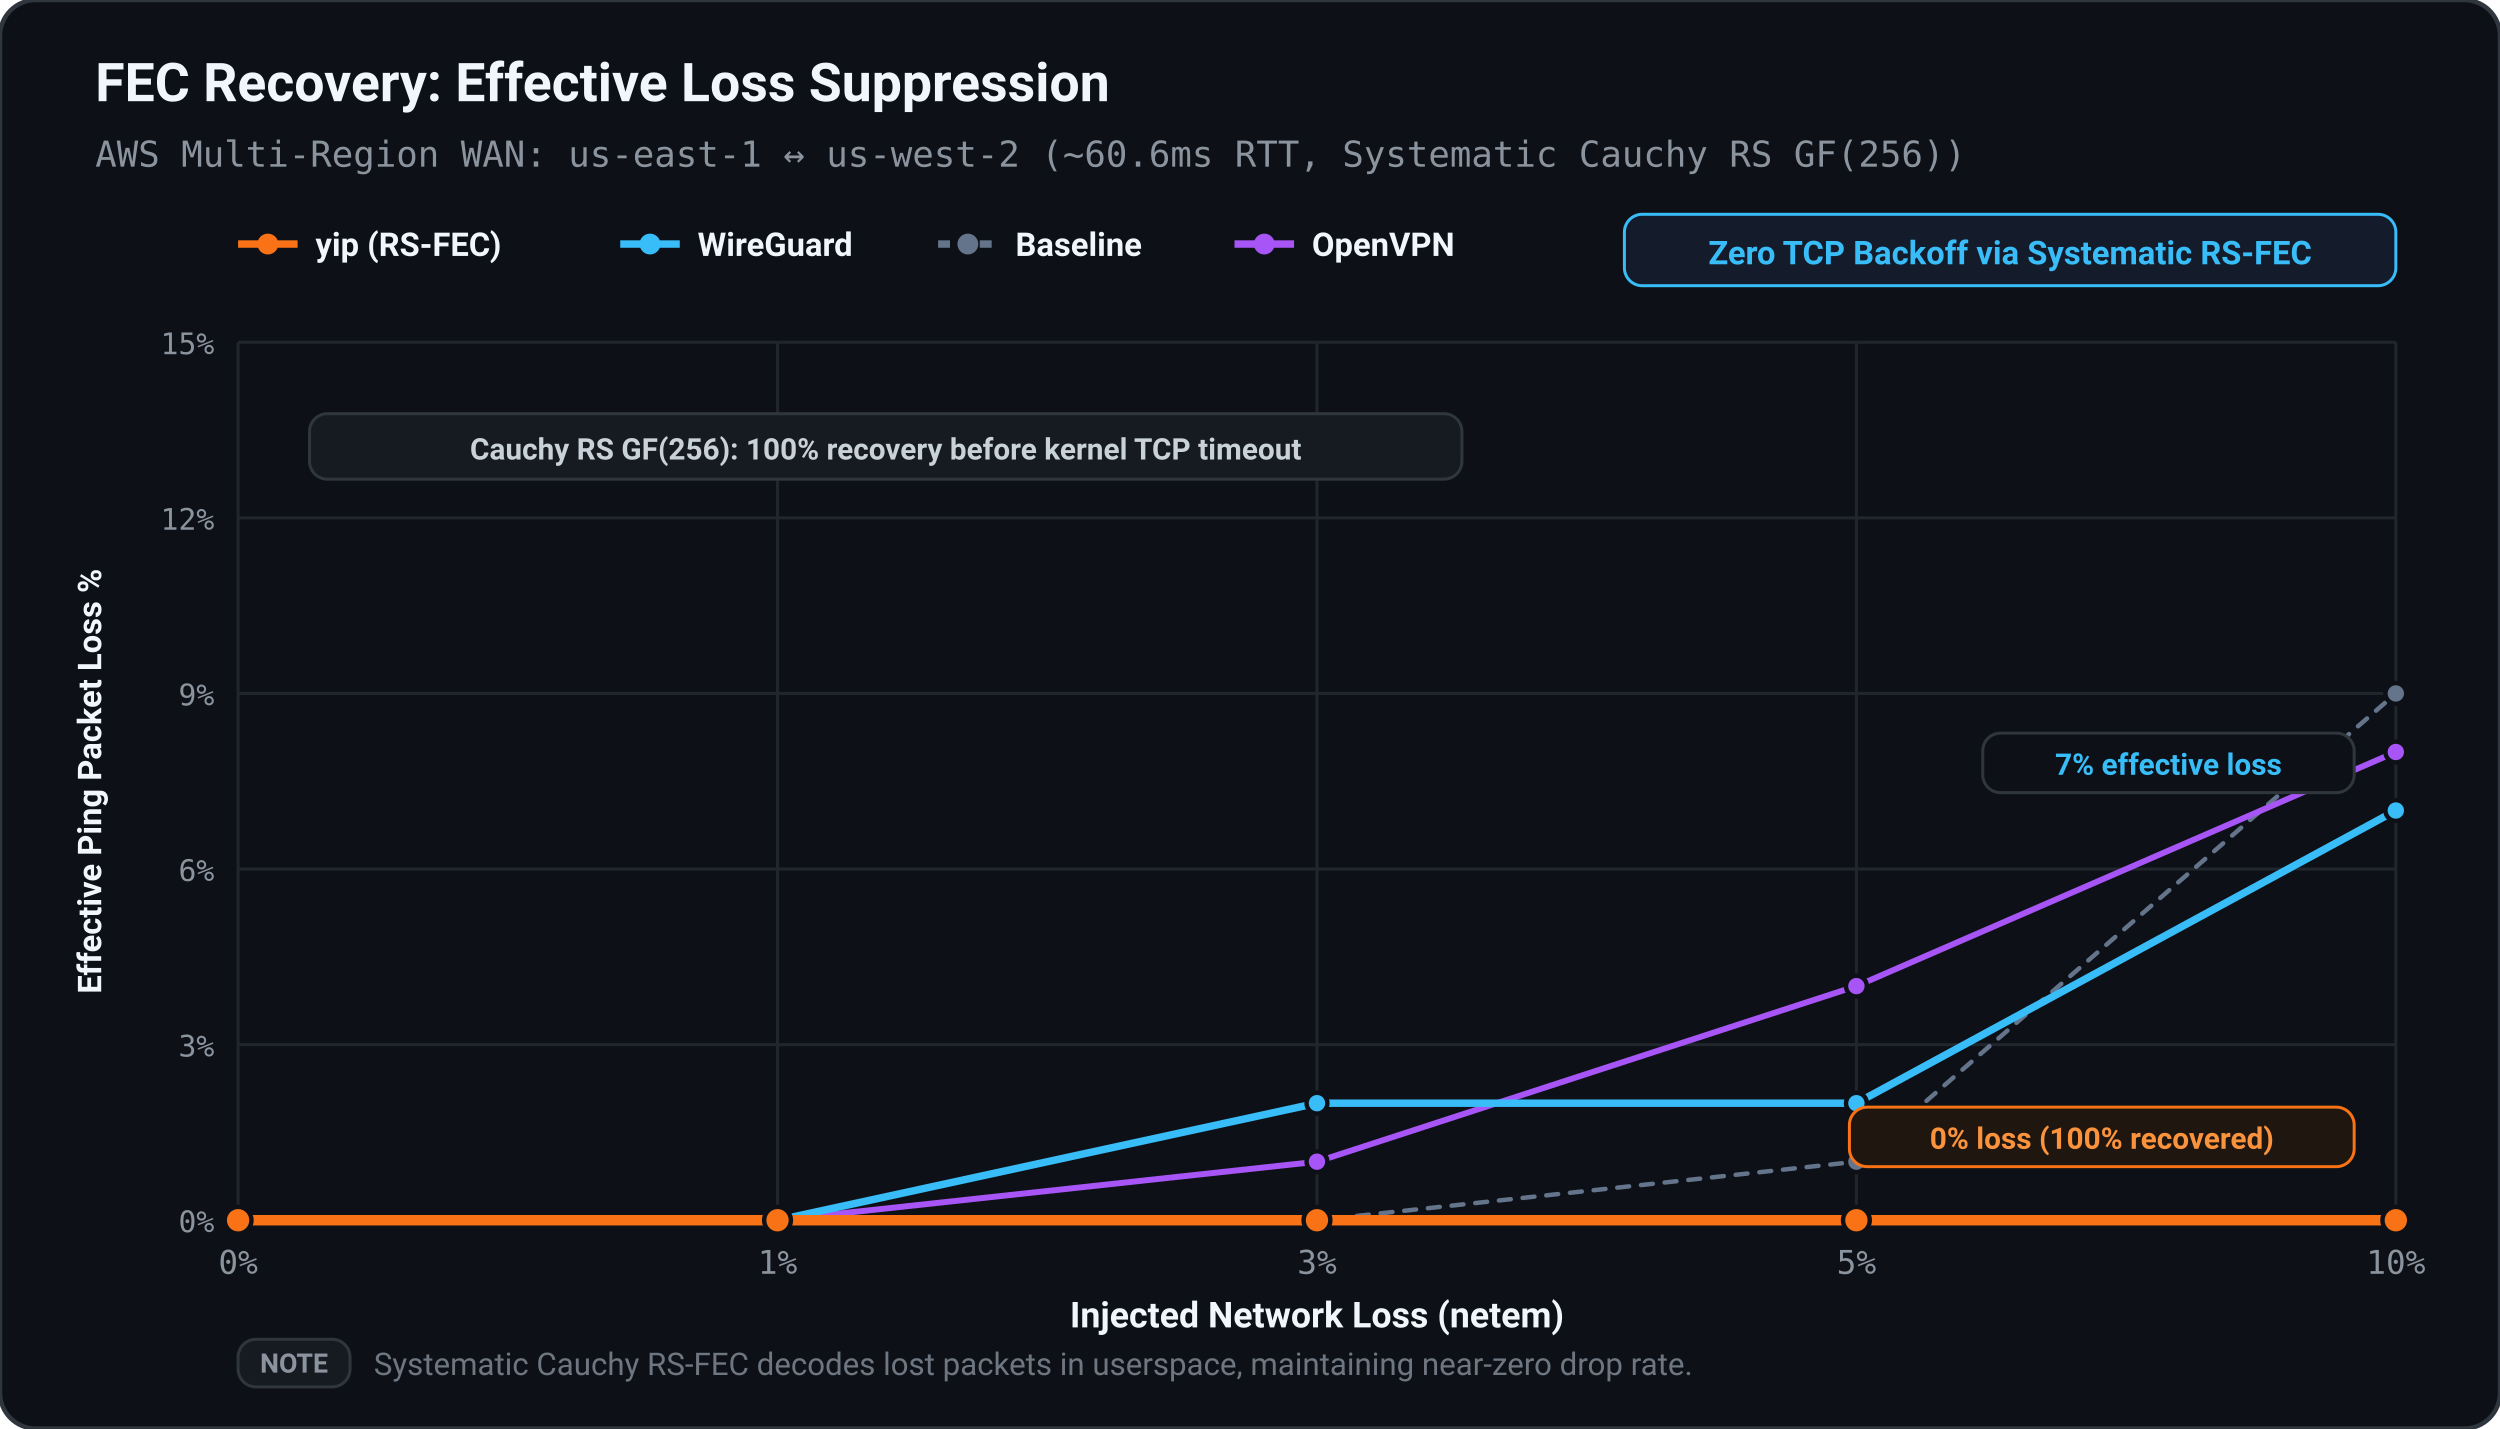
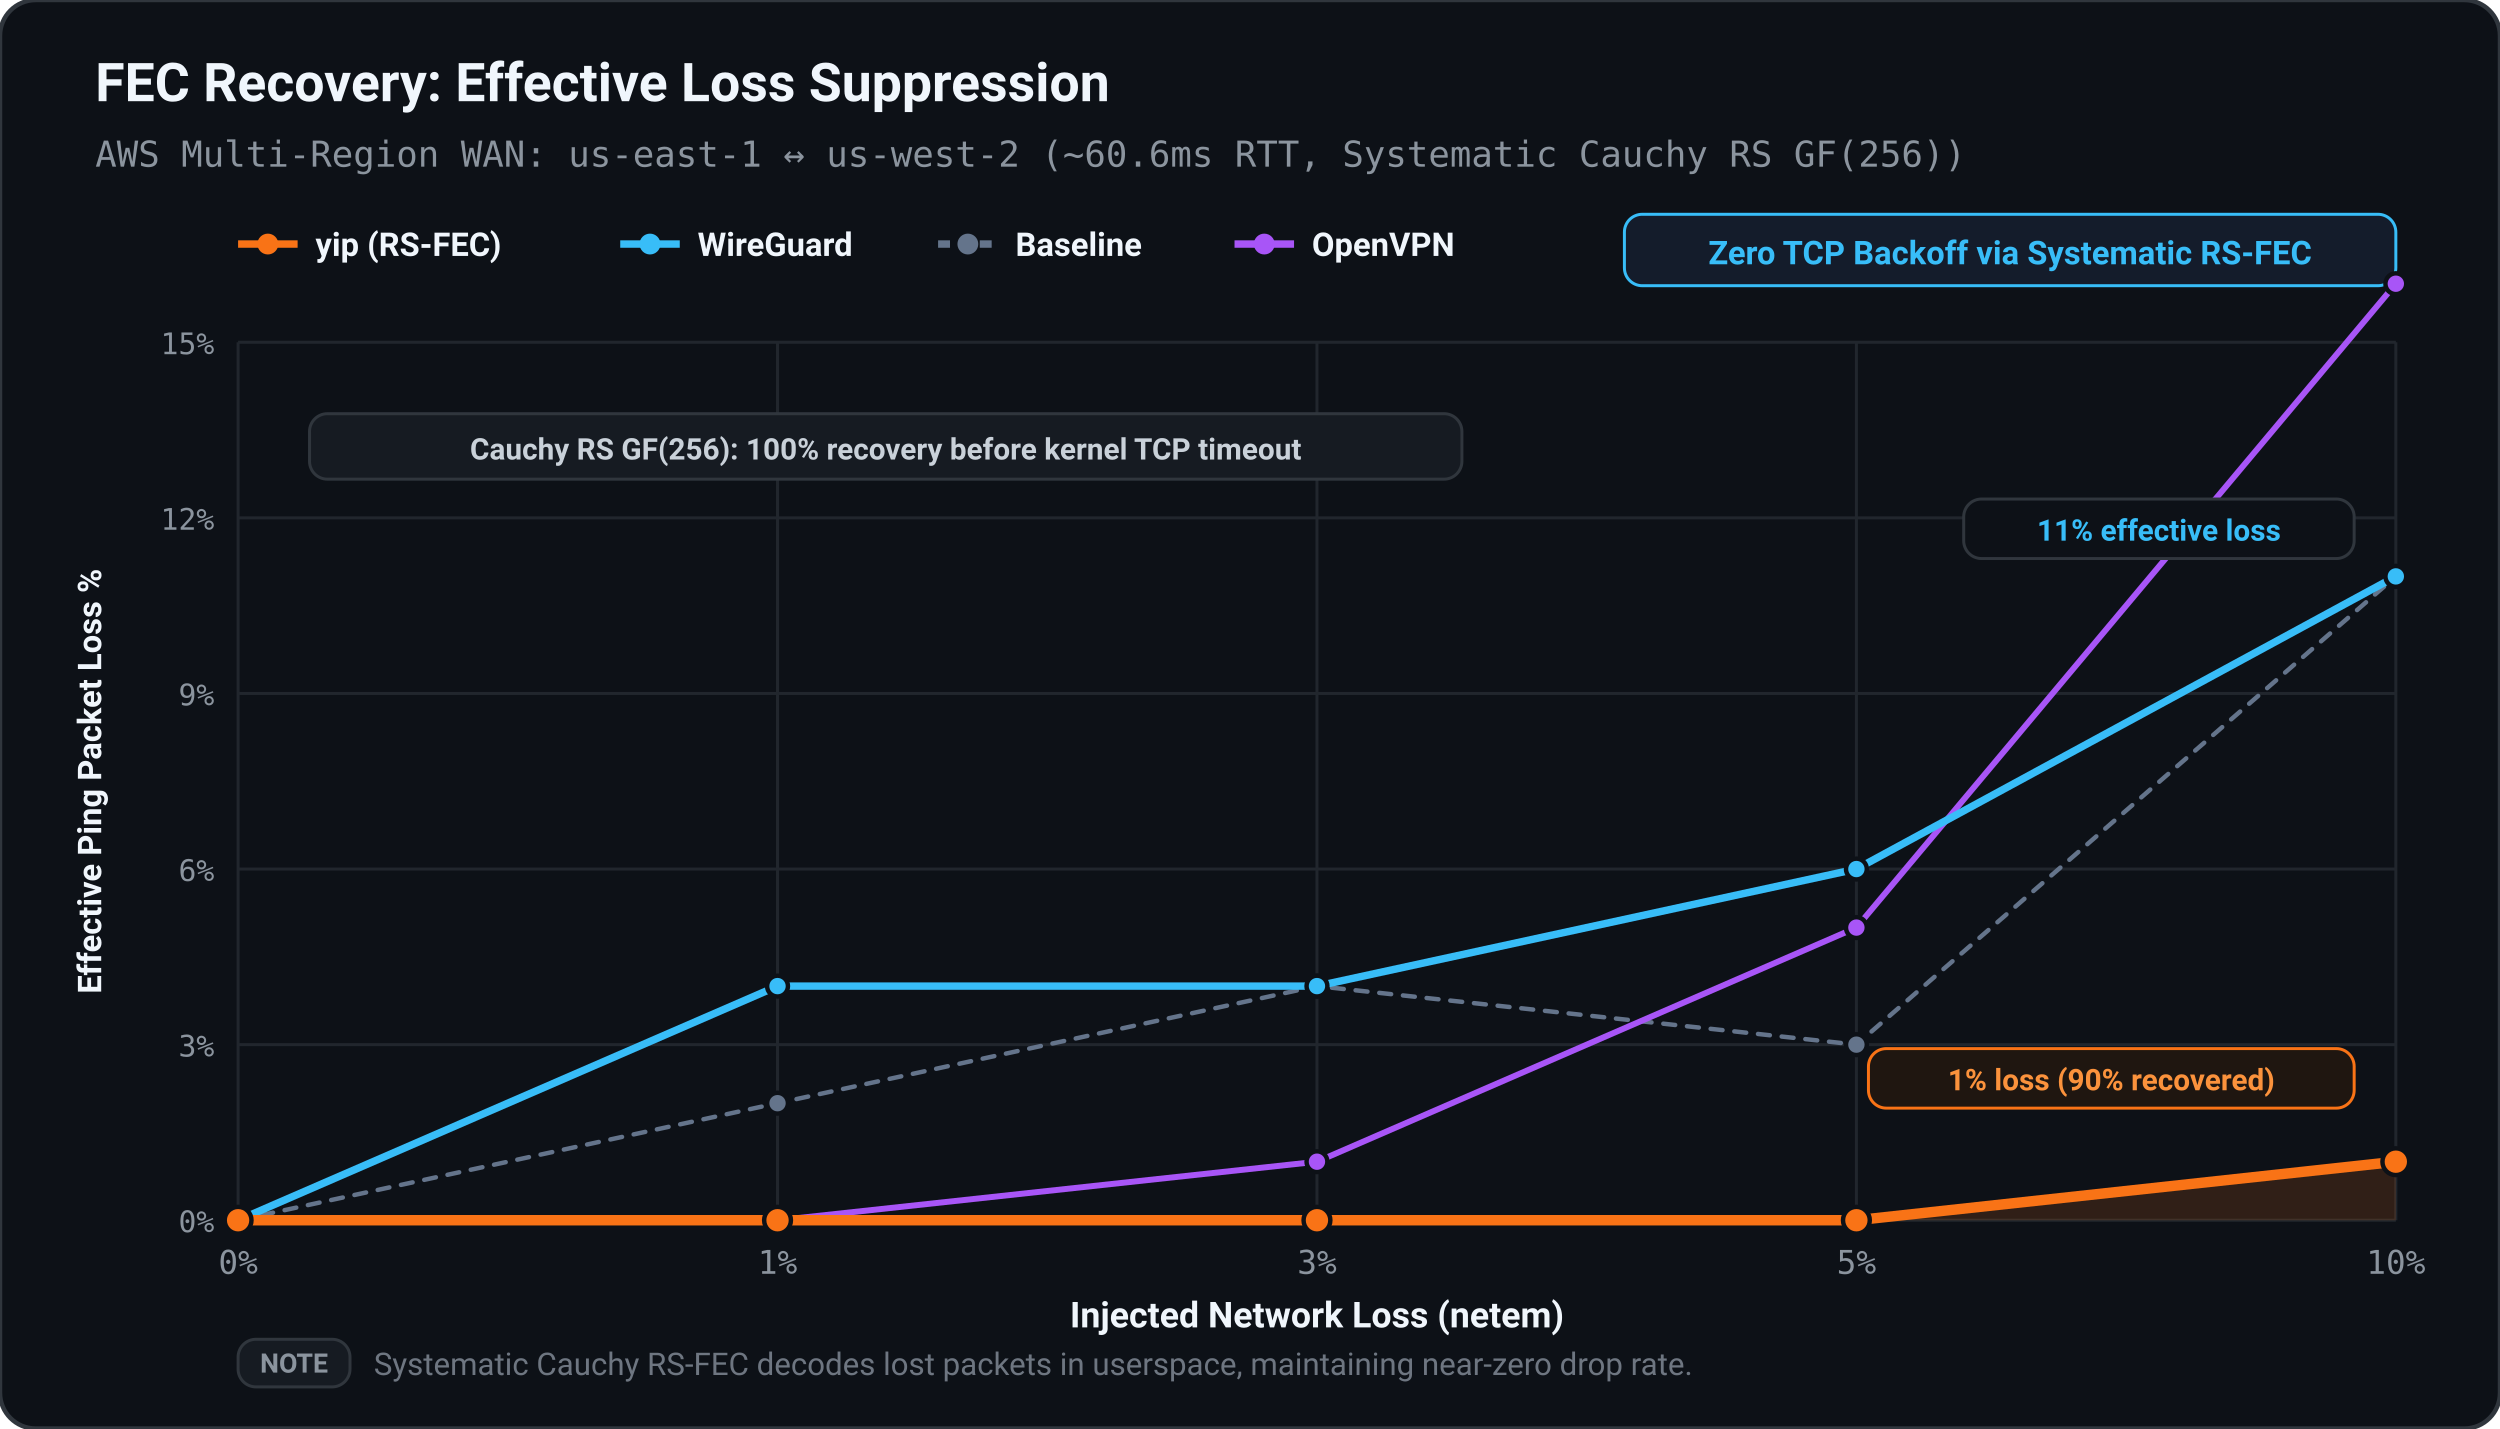
<svg xmlns="http://www.w3.org/2000/svg" viewBox="0 0 840 480" width="100%" height="100%">
  <defs>
    <style>
      text { text-rendering: geometricPrecision; }
    </style>
  </defs>
  <rect width="100%" height="100%" rx="12" fill="#0d1117" stroke="#30363d" stroke-width="1.5" />
  <text x="32.00" y="34.00" fill="#f0f6fc" font-size="18" font-family="ui-sans-serif, -apple-system, BlinkMacSystemFont, 'Segoe UI', Roboto, sans-serif" font-weight="bold" text-anchor="start">FEC Recovery: Effective Loss Suppression</text>
  <text x="32.00" y="56.00" fill="#8b949e" font-size="12" font-family="ui-monospace, SFMono-Regular, Menlo, monospace" font-weight="normal" text-anchor="start">AWS Multi-Region WAN: us-east-1 ↔ us-west-2 (~60.6ms RTT, Systematic Cauchy RS GF(256))</text>
  <line x1="80.00" y1="82.00" x2="100.00" y2="82.00" stroke="#f97316" stroke-width="2.50" />
  <circle cx="90.00" cy="82.00" r="3.50" fill="#f97316" />
  <text x="106.00" y="86.00" fill="#f0f6fc" font-size="11" font-family="ui-sans-serif, -apple-system, BlinkMacSystemFont, 'Segoe UI', Roboto, sans-serif" font-weight="600" text-anchor="start">yip (RS-FEC)</text>
  <line x1="208.40" y1="82.00" x2="228.40" y2="82.00" stroke="#38bdf8" stroke-width="2.50" />
  <circle cx="218.40" cy="82.00" r="3.50" fill="#38bdf8" />
  <text x="234.40" y="86.00" fill="#f0f6fc" font-size="11" font-family="ui-sans-serif, -apple-system, BlinkMacSystemFont, 'Segoe UI', Roboto, sans-serif" font-weight="600" text-anchor="start">WireGuard</text>
  <line x1="315.20" y1="82.00" x2="335.20" y2="82.00" stroke="#64748b" stroke-width="2.50" stroke-dasharray="4,3" />
  <circle cx="325.20" cy="82.00" r="3.50" fill="#64748b" />
  <text x="341.20" y="86.00" fill="#f0f6fc" font-size="11" font-family="ui-sans-serif, -apple-system, BlinkMacSystemFont, 'Segoe UI', Roboto, sans-serif" font-weight="600" text-anchor="start">Baseline</text>
  <line x1="414.80" y1="82.00" x2="434.80" y2="82.00" stroke="#a855f7" stroke-width="2.50" />
  <circle cx="424.80" cy="82.00" r="3.50" fill="#a855f7" />
  <text x="440.80" y="86.00" fill="#f0f6fc" font-size="11" font-family="ui-sans-serif, -apple-system, BlinkMacSystemFont, 'Segoe UI', Roboto, sans-serif" font-weight="600" text-anchor="start">OpenVPN</text>
  <rect x="545.80" y="72.00" width="259.20" height="24.00" fill="#141c2b" rx="6.00" stroke="#38bdf8" stroke-width="1.00" />
  <text x="675.40" y="88.80" fill="#38bdf8" font-size="11" font-family="ui-sans-serif, -apple-system, BlinkMacSystemFont, 'Segoe UI', Roboto, sans-serif" font-weight="bold" text-anchor="middle">Zero TCP Backoff via Systematic RS-FEC</text>
  <line x1="80.00" y1="410.00" x2="805.00" y2="410.00" stroke="#21262d" stroke-width="1.00" />
  <text x="72.00" y="414.00" fill="#8b949e" font-size="10" font-family="ui-monospace, SFMono-Regular, Menlo, monospace" font-weight="normal" text-anchor="end">0%</text>
  <line x1="80.00" y1="351.00" x2="805.00" y2="351.00" stroke="#21262d" stroke-width="1.00" />
  <text x="72.00" y="355.00" fill="#8b949e" font-size="10" font-family="ui-monospace, SFMono-Regular, Menlo, monospace" font-weight="normal" text-anchor="end">3%</text>
  <line x1="80.00" y1="292.00" x2="805.00" y2="292.00" stroke="#21262d" stroke-width="1.00" />
  <text x="72.00" y="296.00" fill="#8b949e" font-size="10" font-family="ui-monospace, SFMono-Regular, Menlo, monospace" font-weight="normal" text-anchor="end">6%</text>
  <line x1="80.00" y1="233.00" x2="805.00" y2="233.00" stroke="#21262d" stroke-width="1.00" />
  <text x="72.00" y="237.00" fill="#8b949e" font-size="10" font-family="ui-monospace, SFMono-Regular, Menlo, monospace" font-weight="normal" text-anchor="end">9%</text>
  <line x1="80.00" y1="174.00" x2="805.00" y2="174.00" stroke="#21262d" stroke-width="1.00" />
  <text x="72.00" y="178.00" fill="#8b949e" font-size="10" font-family="ui-monospace, SFMono-Regular, Menlo, monospace" font-weight="normal" text-anchor="end">12%</text>
  <line x1="80.00" y1="115.00" x2="805.00" y2="115.00" stroke="#21262d" stroke-width="1.00" />
  <text x="72.00" y="119.00" fill="#8b949e" font-size="10" font-family="ui-monospace, SFMono-Regular, Menlo, monospace" font-weight="normal" text-anchor="end">15%</text>
  <line x1="80.00" y1="115.00" x2="80.00" y2="410.00" stroke="#21262d" stroke-width="1.00" />
  <text x="80.00" y="428.00" fill="#8b949e" font-size="11" font-family="ui-monospace, SFMono-Regular, Menlo, monospace" font-weight="normal" text-anchor="middle">0%</text>
  <line x1="261.25" y1="115.00" x2="261.25" y2="410.00" stroke="#21262d" stroke-width="1.00" />
  <text x="261.25" y="428.00" fill="#8b949e" font-size="11" font-family="ui-monospace, SFMono-Regular, Menlo, monospace" font-weight="normal" text-anchor="middle">1%</text>
  <line x1="442.50" y1="115.00" x2="442.50" y2="410.00" stroke="#21262d" stroke-width="1.00" />
  <text x="442.50" y="428.00" fill="#8b949e" font-size="11" font-family="ui-monospace, SFMono-Regular, Menlo, monospace" font-weight="normal" text-anchor="middle">3%</text>
  <line x1="623.75" y1="115.00" x2="623.75" y2="410.00" stroke="#21262d" stroke-width="1.00" />
  <text x="623.75" y="428.00" fill="#8b949e" font-size="11" font-family="ui-monospace, SFMono-Regular, Menlo, monospace" font-weight="normal" text-anchor="middle">5%</text>
  <line x1="805.00" y1="115.00" x2="805.00" y2="410.00" stroke="#21262d" stroke-width="1.00" />
  <text x="805.00" y="428.00" fill="#8b949e" font-size="11" font-family="ui-monospace, SFMono-Regular, Menlo, monospace" font-weight="normal" text-anchor="middle">10%</text>
  <text x="442.50" y="446.00" fill="#f0f6fc" font-size="12" font-family="ui-sans-serif, -apple-system, BlinkMacSystemFont, 'Segoe UI', Roboto, sans-serif" font-weight="600" text-anchor="middle">Injected Network Loss (netem)</text>
  <text x="34.00" y="262.50" fill="#f0f6fc" font-size="11" font-family="ui-sans-serif, -apple-system, BlinkMacSystemFont, 'Segoe UI', Roboto, sans-serif" font-weight="600" text-anchor="middle" transform="rotate(-90 34.00 262.50)">Effective Ping Packet Loss %</text>
-   <polygon points="80.00,410.00 80.00,410.00 261.25,410.00 442.50,410.00 623.75,410.00 805.00,410.00 805.00,410.00" fill="#f97316" stroke="none" opacity="0.15" />
-   <polyline points="80.00,410.00 261.25,410.00 442.50,410.00 623.75,390.33 805.00,233.00" fill="none" stroke="#64748b" stroke-width="1.50" stroke-linecap="round" stroke-linejoin="round" stroke-dasharray="4,4" />
+   <polygon points="80.00,410.00 80.00,410.00 261.25,410.00 442.50,410.00 623.75,410.00 805.00,390.33 805.00,410.00" fill="#f97316" stroke="none" opacity="0.15" />
+   <polyline points="80.00,410.00 261.25,370.67 442.50,331.33 623.75,351.00 805.00,193.67" fill="none" stroke="#64748b" stroke-width="1.50" stroke-linecap="round" stroke-linejoin="round" stroke-dasharray="4,4" />
  <circle cx="80.00" cy="410.00" r="3.50" fill="#64748b" stroke="#0d1117" stroke-width="1.50" />
-   <circle cx="261.25" cy="410.00" r="3.50" fill="#64748b" stroke="#0d1117" stroke-width="1.50" />
-   <circle cx="442.50" cy="410.00" r="3.50" fill="#64748b" stroke="#0d1117" stroke-width="1.50" />
-   <circle cx="623.75" cy="390.33" r="3.50" fill="#64748b" stroke="#0d1117" stroke-width="1.50" />
-   <circle cx="805.00" cy="233.00" r="3.50" fill="#64748b" stroke="#0d1117" stroke-width="1.50" />
-   <polyline points="80.00,410.00 261.25,410.00 442.50,390.33 623.75,331.33 805.00,252.67" fill="none" stroke="#a855f7" stroke-width="2.00" stroke-linecap="round" stroke-linejoin="round" />
+   <circle cx="261.25" cy="370.67" r="3.50" fill="#64748b" stroke="#0d1117" stroke-width="1.50" />
+   <circle cx="442.50" cy="331.33" r="3.50" fill="#64748b" stroke="#0d1117" stroke-width="1.50" />
+   <circle cx="623.75" cy="351.00" r="3.50" fill="#64748b" stroke="#0d1117" stroke-width="1.50" />
+   <circle cx="805.00" cy="193.67" r="3.50" fill="#64748b" stroke="#0d1117" stroke-width="1.50" />
+   <polyline points="80.00,410.00 261.25,410.00 442.50,390.33 623.75,311.67 805.00,95.33" fill="none" stroke="#a855f7" stroke-width="2.00" stroke-linecap="round" stroke-linejoin="round" />
  <circle cx="80.00" cy="410.00" r="3.50" fill="#a855f7" stroke="#0d1117" stroke-width="1.50" />
  <circle cx="261.25" cy="410.00" r="3.50" fill="#a855f7" stroke="#0d1117" stroke-width="1.50" />
  <circle cx="442.50" cy="390.33" r="3.50" fill="#a855f7" stroke="#0d1117" stroke-width="1.50" />
-   <circle cx="623.75" cy="331.33" r="3.50" fill="#a855f7" stroke="#0d1117" stroke-width="1.50" />
-   <circle cx="805.00" cy="252.67" r="3.50" fill="#a855f7" stroke="#0d1117" stroke-width="1.50" />
-   <polyline points="80.00,410.00 261.25,410.00 442.50,370.67 623.75,370.67 805.00,272.33" fill="none" stroke="#38bdf8" stroke-width="2.50" stroke-linecap="round" stroke-linejoin="round" />
+   <circle cx="623.75" cy="311.67" r="3.50" fill="#a855f7" stroke="#0d1117" stroke-width="1.50" />
+   <circle cx="805.00" cy="95.33" r="3.50" fill="#a855f7" stroke="#0d1117" stroke-width="1.50" />
+   <polyline points="80.00,410.00 261.25,331.33 442.50,331.33 623.75,292.00 805.00,193.67" fill="none" stroke="#38bdf8" stroke-width="2.50" stroke-linecap="round" stroke-linejoin="round" />
  <circle cx="80.00" cy="410.00" r="3.50" fill="#38bdf8" stroke="#0d1117" stroke-width="1.50" />
-   <circle cx="261.25" cy="410.00" r="3.50" fill="#38bdf8" stroke="#0d1117" stroke-width="1.50" />
-   <circle cx="442.50" cy="370.67" r="3.50" fill="#38bdf8" stroke="#0d1117" stroke-width="1.50" />
-   <circle cx="623.75" cy="370.67" r="3.50" fill="#38bdf8" stroke="#0d1117" stroke-width="1.50" />
-   <circle cx="805.00" cy="272.33" r="3.50" fill="#38bdf8" stroke="#0d1117" stroke-width="1.50" />
-   <polyline points="80.00,410.00 261.25,410.00 442.50,410.00 623.75,410.00 805.00,410.00" fill="none" stroke="#f97316" stroke-width="3.50" stroke-linecap="round" stroke-linejoin="round" />
+   <circle cx="261.25" cy="331.33" r="3.50" fill="#38bdf8" stroke="#0d1117" stroke-width="1.50" />
+   <circle cx="442.50" cy="331.33" r="3.50" fill="#38bdf8" stroke="#0d1117" stroke-width="1.50" />
+   <circle cx="623.75" cy="292.00" r="3.50" fill="#38bdf8" stroke="#0d1117" stroke-width="1.50" />
+   <circle cx="805.00" cy="193.67" r="3.50" fill="#38bdf8" stroke="#0d1117" stroke-width="1.50" />
+   <polyline points="80.00,410.00 261.25,410.00 442.50,410.00 623.75,410.00 805.00,390.33" fill="none" stroke="#f97316" stroke-width="3.50" stroke-linecap="round" stroke-linejoin="round" />
  <circle cx="80.00" cy="410.00" r="4.50" fill="#f97316" stroke="#0d1117" stroke-width="1.50" />
  <circle cx="261.25" cy="410.00" r="4.50" fill="#f97316" stroke="#0d1117" stroke-width="1.50" />
  <circle cx="442.50" cy="410.00" r="4.50" fill="#f97316" stroke="#0d1117" stroke-width="1.50" />
  <circle cx="623.75" cy="410.00" r="4.50" fill="#f97316" stroke="#0d1117" stroke-width="1.50" />
-   <circle cx="805.00" cy="410.00" r="4.50" fill="#f97316" stroke="#0d1117" stroke-width="1.50" />
-   <rect x="666.20" y="246.33" width="124.80" height="20.00" fill="#0d1117" rx="6.00" stroke="#30363d" stroke-width="1.00" />
-   <text x="728.60" y="260.33" fill="#38bdf8" font-size="10" font-family="ui-sans-serif, -apple-system, BlinkMacSystemFont, 'Segoe UI', Roboto, sans-serif" font-weight="bold" text-anchor="middle">7% effective loss</text>
-   <rect x="621.40" y="372.00" width="169.60" height="20.00" fill="#1f1610" rx="6.00" stroke="#f97316" stroke-width="1.00" />
-   <text x="706.20" y="386.00" fill="#fb923c" font-size="10" font-family="ui-sans-serif, -apple-system, BlinkMacSystemFont, 'Segoe UI', Roboto, sans-serif" font-weight="bold" text-anchor="middle">0% loss (100% recovered)</text>
+   <circle cx="805.00" cy="390.33" r="4.50" fill="#f97316" stroke="#0d1117" stroke-width="1.50" />
+   <rect x="659.80" y="167.67" width="131.20" height="20.00" fill="#0d1117" rx="6.00" stroke="#30363d" stroke-width="1.00" />
+   <text x="725.40" y="181.67" fill="#38bdf8" font-size="10" font-family="ui-sans-serif, -apple-system, BlinkMacSystemFont, 'Segoe UI', Roboto, sans-serif" font-weight="bold" text-anchor="middle">11% effective loss</text>
+   <rect x="627.80" y="352.33" width="163.20" height="20.00" fill="#1f1610" rx="6.00" stroke="#f97316" stroke-width="1.00" />
+   <text x="709.40" y="366.33" fill="#fb923c" font-size="10" font-family="ui-sans-serif, -apple-system, BlinkMacSystemFont, 'Segoe UI', Roboto, sans-serif" font-weight="bold" text-anchor="middle">1% loss (90% recovered)</text>
  <rect x="104.00" y="139.00" width="387.20" height="22.00" fill="#161b22" rx="6.00" stroke="#30363d" stroke-width="1.00" />
  <text x="297.60" y="154.40" fill="#c9d1d9" font-size="10" font-family="ui-sans-serif, -apple-system, BlinkMacSystemFont, 'Segoe UI', Roboto, sans-serif" font-weight="bold" text-anchor="middle">Cauchy RS GF(256): 100% recovery before kernel TCP timeout</text>
  <rect x="80.00" y="450.00" width="37.60" height="16.00" fill="#161b22" rx="6.00" stroke="#30363d" stroke-width="1.00" />
  <text x="98.80" y="461.20" fill="#8b949e" font-size="9" font-family="ui-sans-serif, -apple-system, BlinkMacSystemFont, 'Segoe UI', Roboto, sans-serif" font-weight="bold" text-anchor="middle">NOTE</text>
  <text x="125.60" y="462.00" fill="#6e7681" font-size="10.5" font-family="ui-sans-serif, -apple-system, BlinkMacSystemFont, 'Segoe UI', Roboto, sans-serif" font-weight="normal" text-anchor="start">Systematic Cauchy RS-FEC decodes lost packets in userspace, maintaining near-zero drop rate.</text>
</svg>
